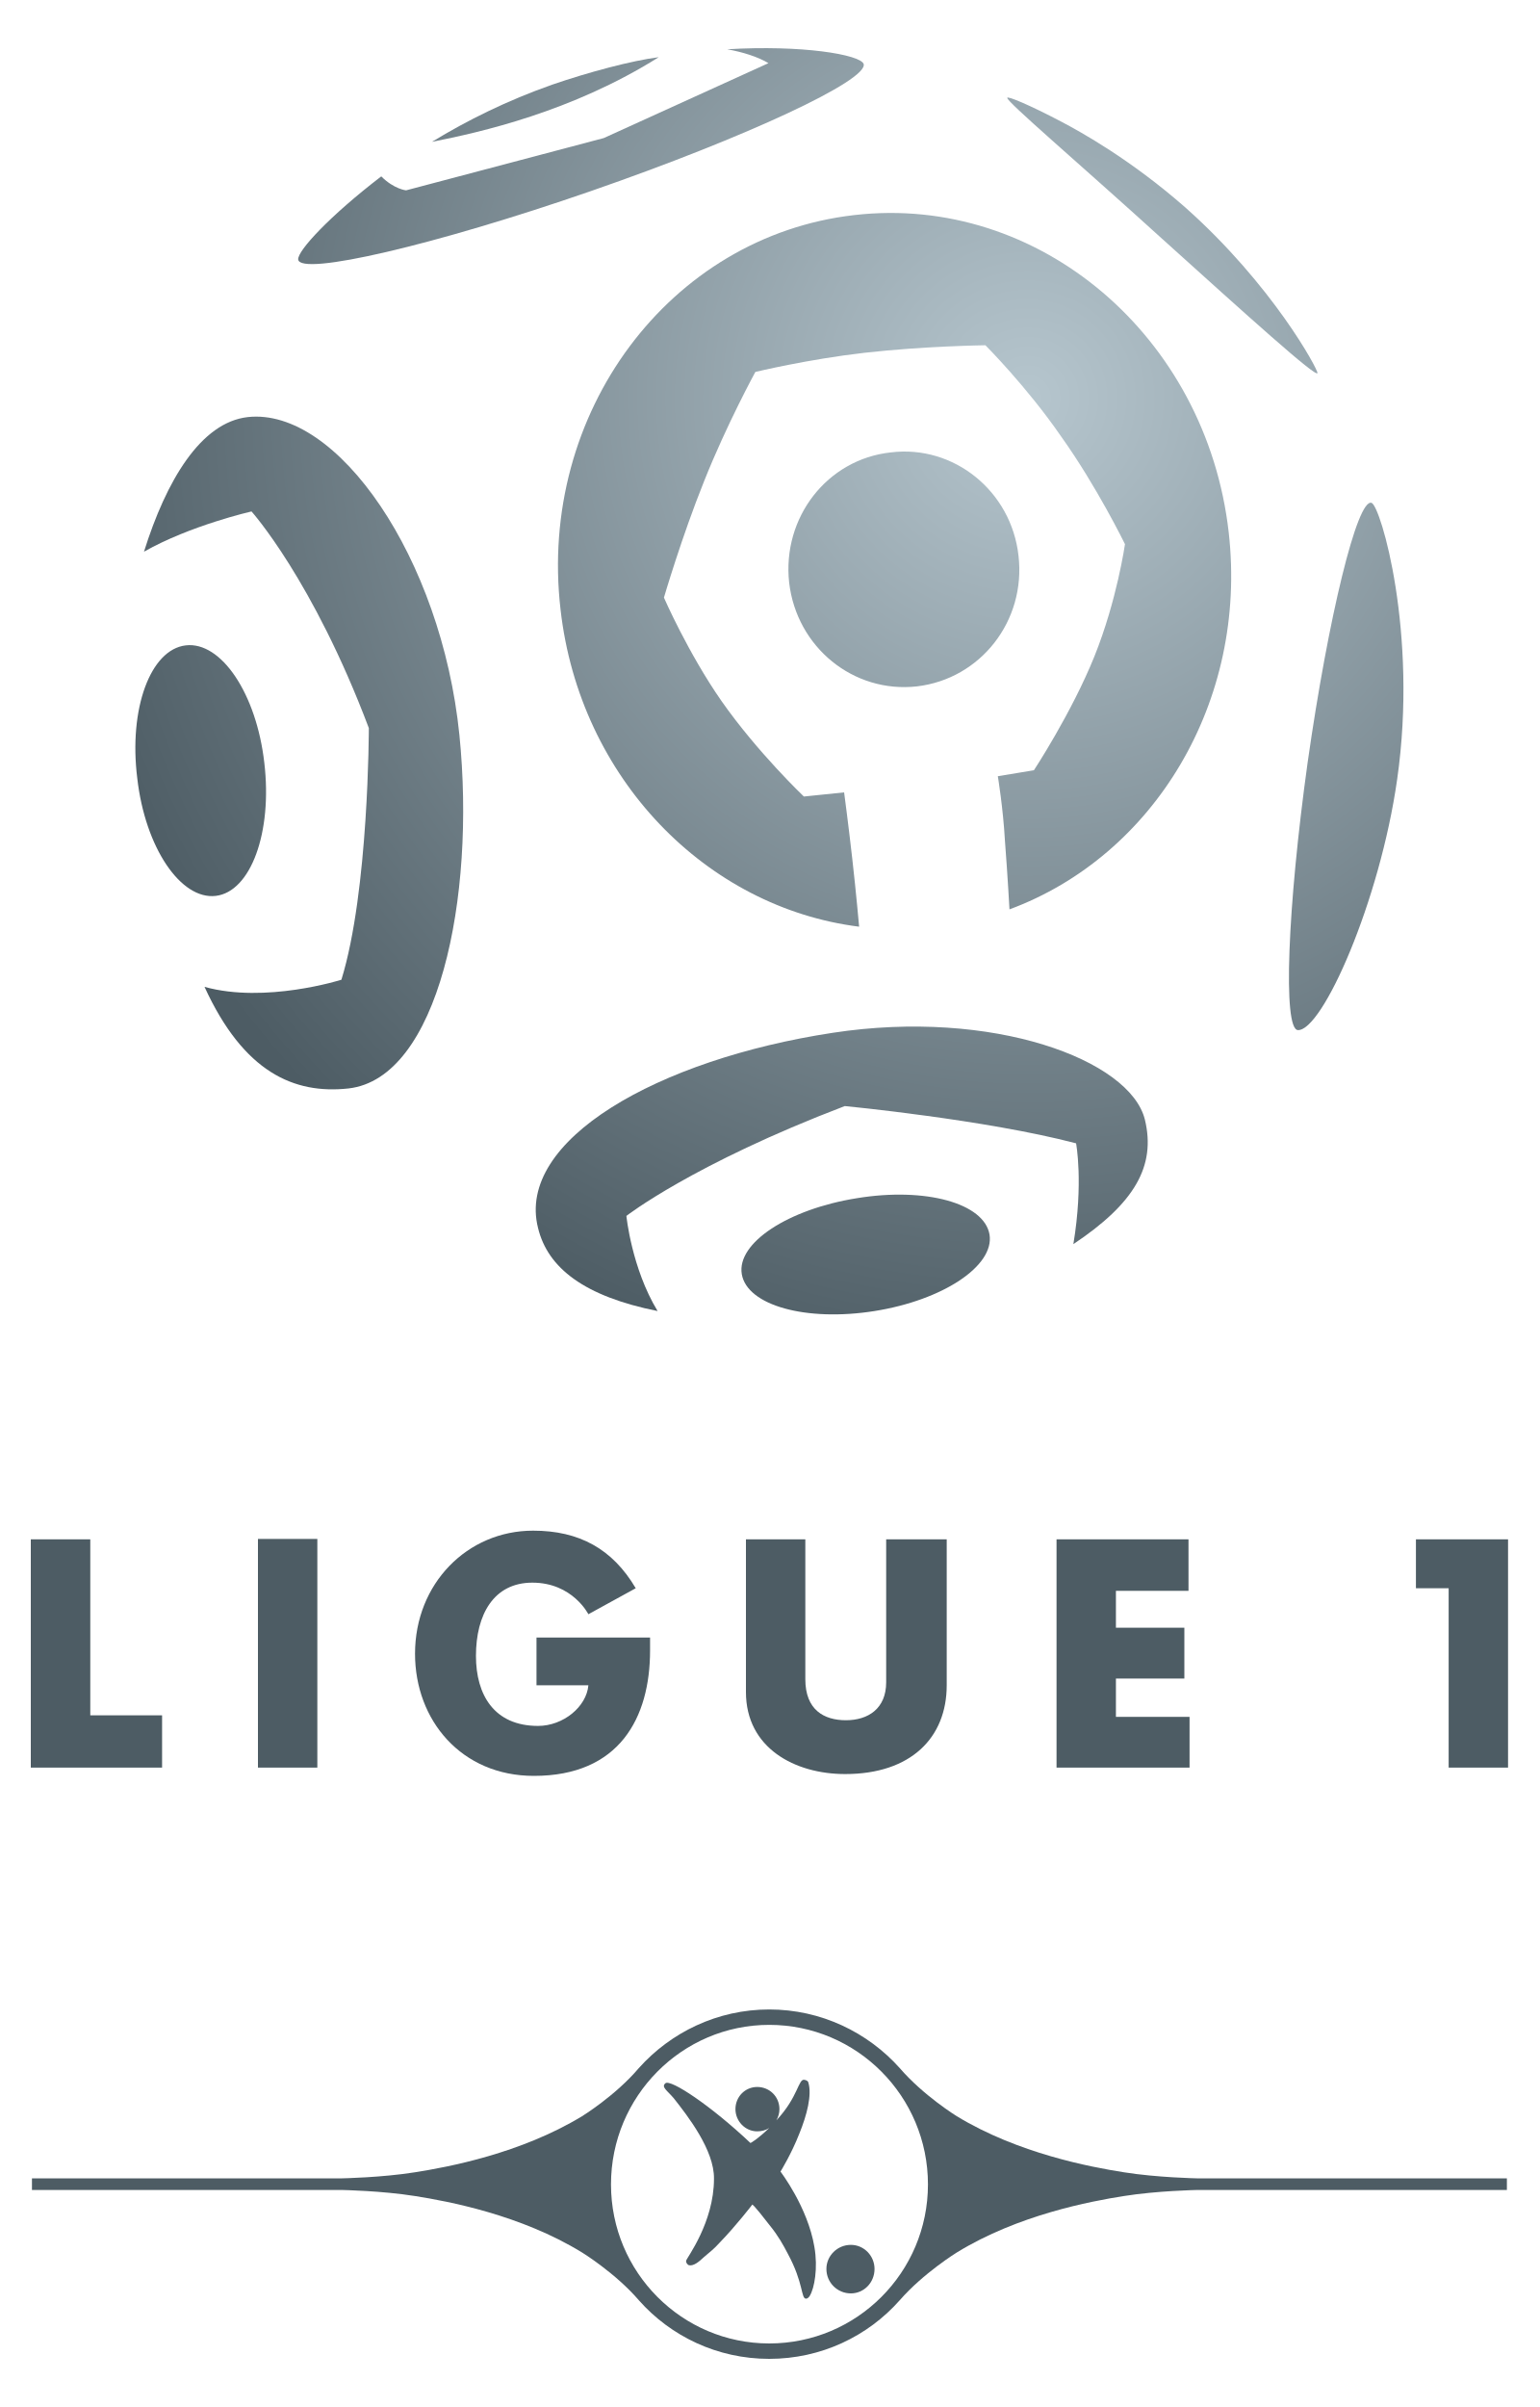
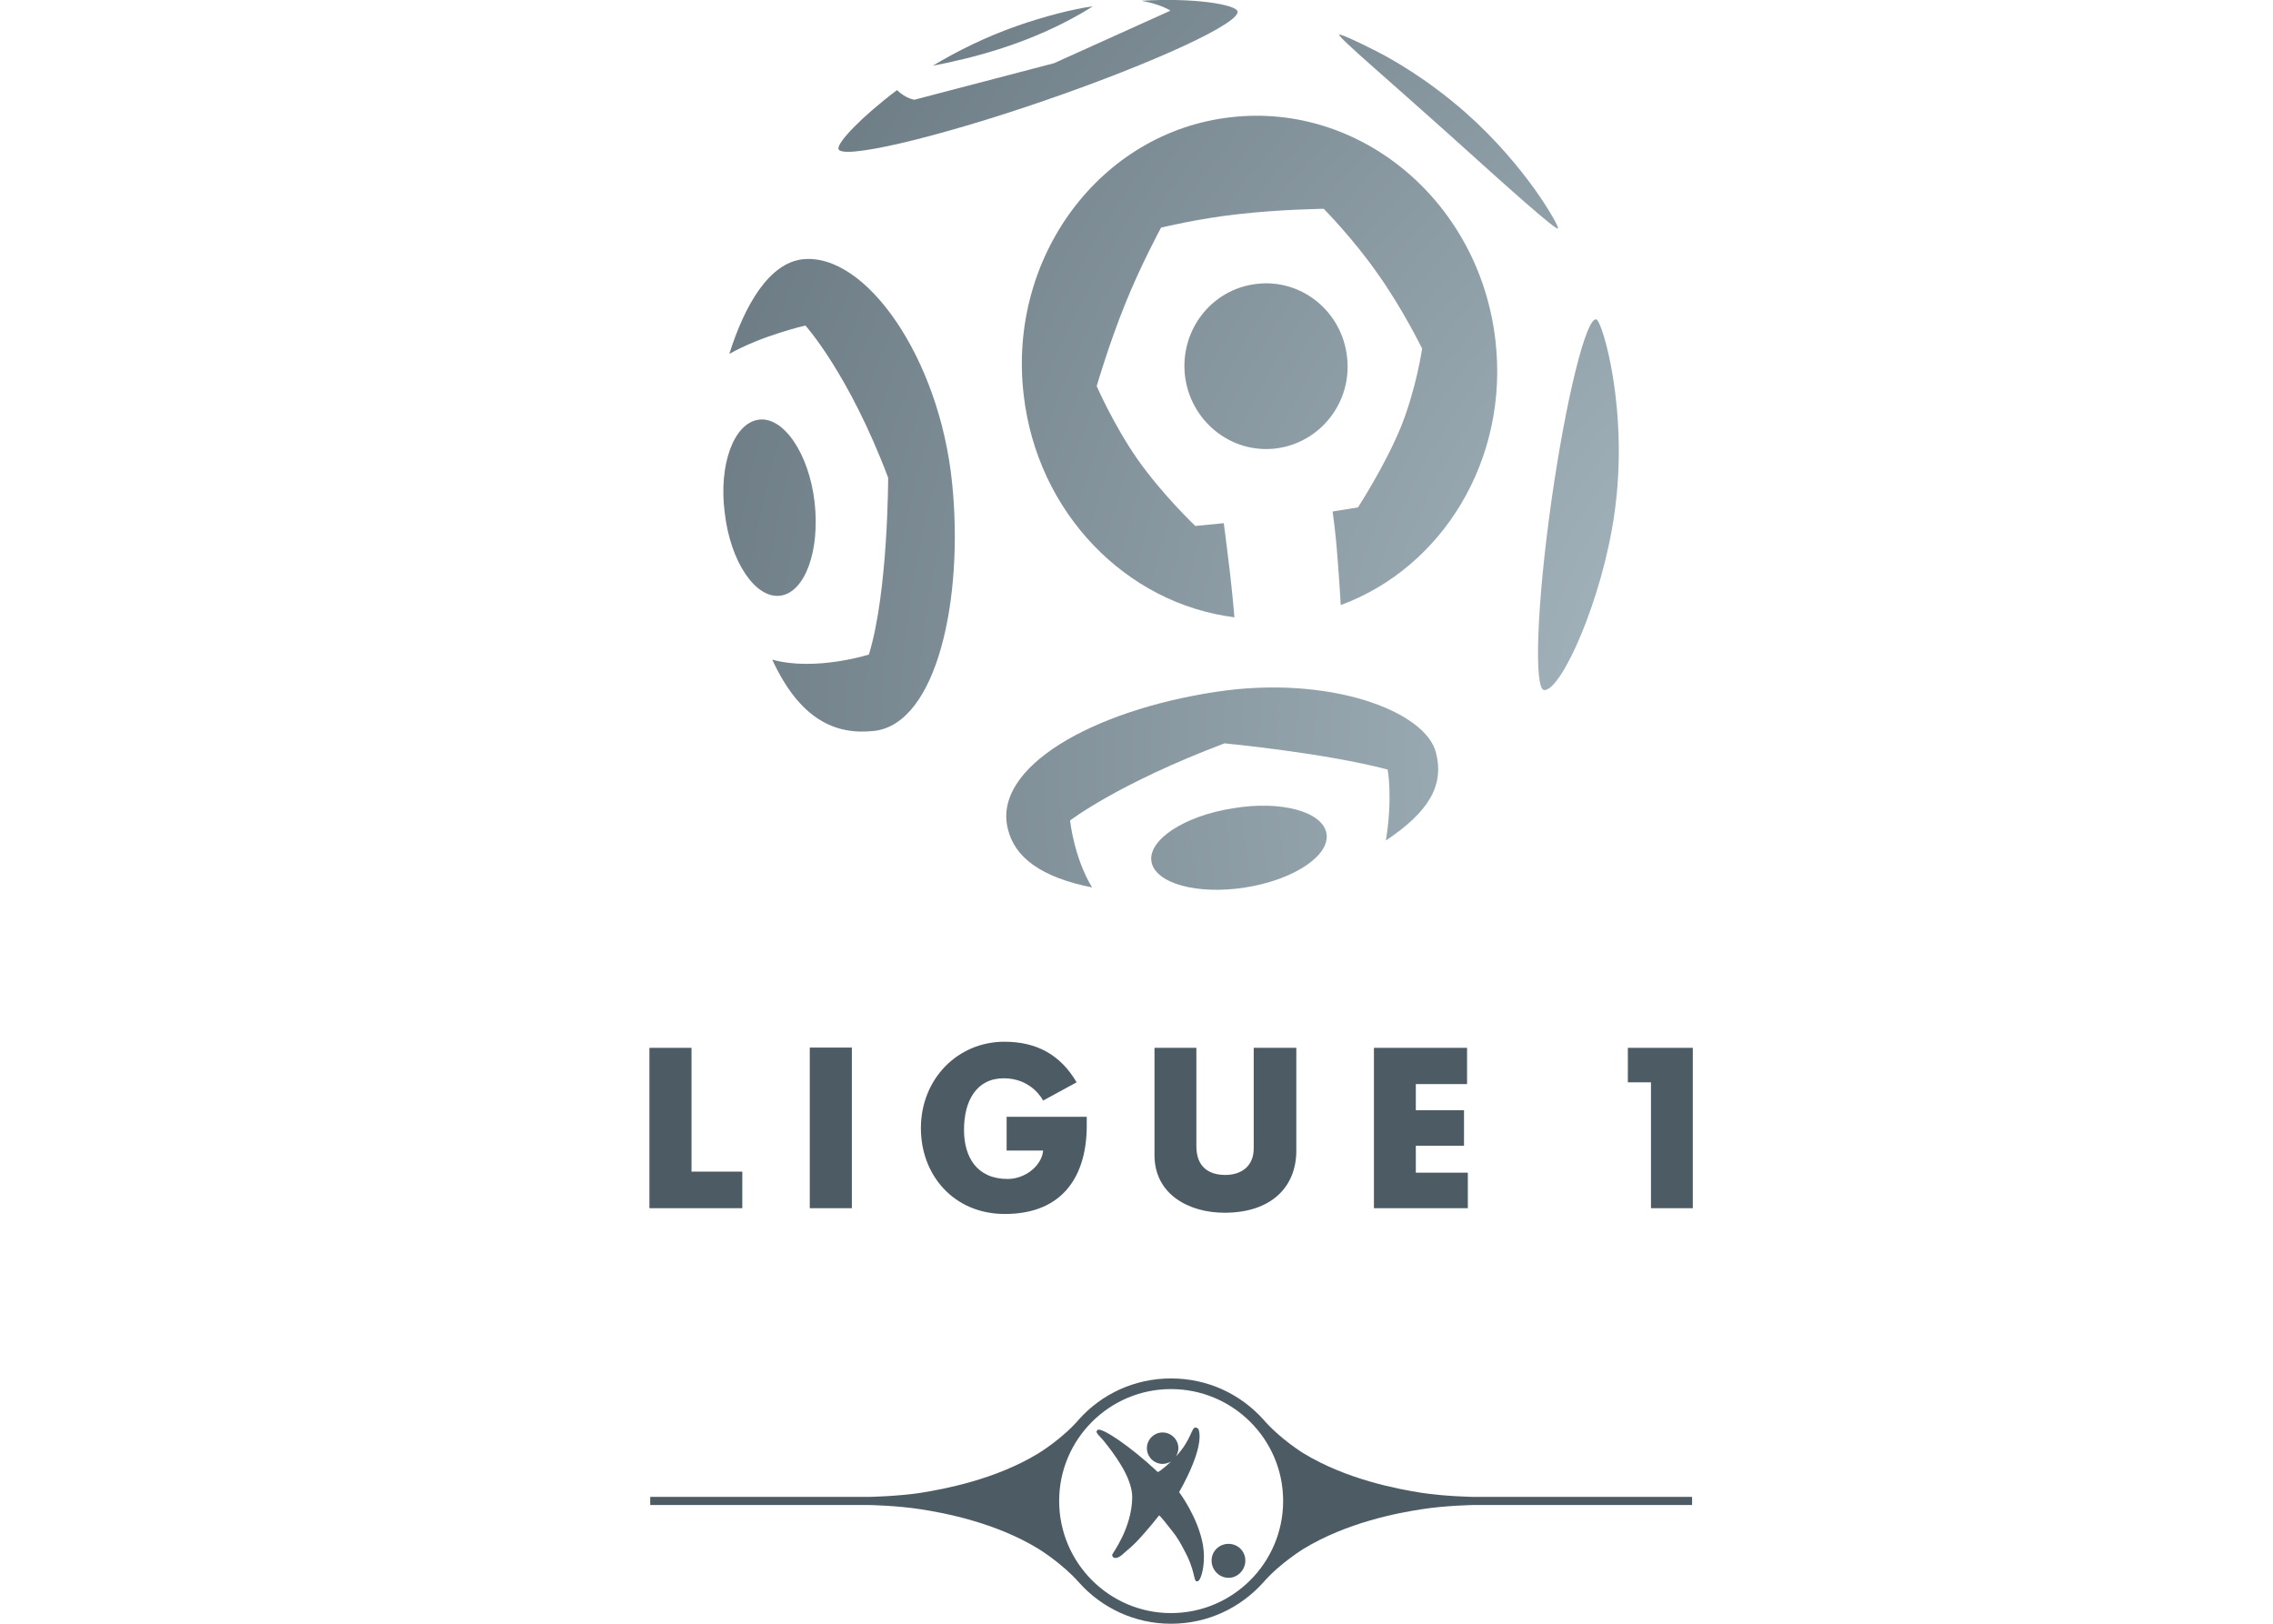
- <svg xmlns="http://www.w3.org/2000/svg" width="16pt" height="25pt" viewBox="0 0 16 25" version="1.1">
+ <svg xmlns="http://www.w3.org/2000/svg" width="35pt" height="25pt" viewBox="0 0 35 25" version="1.1">
  <defs>
-     <radialGradient id="radial0" gradientUnits="userSpaceOnUse" cx="248.897" cy="74.944" fx="248.897" fy="74.944" r="272.497" gradientTransform="matrix(0.0399866,0,0,0.0401809,0.721394,1.128241)">
+     <radialGradient id="radial0" gradientUnits="userSpaceOnUse" cx="248.897" cy="74.944" fx="248.897" fy="74.944" r="272.497" gradientTransform="matrix(0.113712,0,0,0.113712,2.051462,3.192923)">
      <stop offset="0" style="stop-color:rgb(71.373%,77.647%,80.784%);stop-opacity:1;" />
      <stop offset="0.95" style="stop-color:rgb(30.196%,36.078%,39.216%);stop-opacity:1;" />
    </radialGradient>
-     <radialGradient id="radial1" gradientUnits="userSpaceOnUse" cx="248.899" cy="74.943" fx="248.899" fy="74.943" r="272.5" gradientTransform="matrix(0.0399866,0,0,0.0401809,0.721394,1.128241)">
+     <radialGradient id="radial1" gradientUnits="userSpaceOnUse" cx="248.899" cy="74.943" fx="248.899" fy="74.943" r="272.5" gradientTransform="matrix(0.113712,0,0,0.113712,2.051462,3.192923)">
      <stop offset="0" style="stop-color:rgb(71.373%,77.647%,80.784%);stop-opacity:1;" />
      <stop offset="0.95" style="stop-color:rgb(30.196%,36.078%,39.216%);stop-opacity:1;" />
    </radialGradient>
-     <radialGradient id="radial2" gradientUnits="userSpaceOnUse" cx="248.899" cy="74.946" fx="248.899" fy="74.946" r="272.503" gradientTransform="matrix(0.0399866,0,0,0.0401809,0.721394,1.128241)">
+     <radialGradient id="radial2" gradientUnits="userSpaceOnUse" cx="248.899" cy="74.946" fx="248.899" fy="74.946" r="272.503" gradientTransform="matrix(0.113712,0,0,0.113712,2.051462,3.192923)">
      <stop offset="0" style="stop-color:rgb(71.373%,77.647%,80.784%);stop-opacity:1;" />
      <stop offset="0.95" style="stop-color:rgb(30.196%,36.078%,39.216%);stop-opacity:1;" />
    </radialGradient>
-     <radialGradient id="radial3" gradientUnits="userSpaceOnUse" cx="248.899" cy="74.944" fx="248.899" fy="74.944" r="272.5" gradientTransform="matrix(0.0399866,0,0,0.0401809,0.721394,1.128241)">
+     <radialGradient id="radial3" gradientUnits="userSpaceOnUse" cx="248.899" cy="74.944" fx="248.899" fy="74.944" r="272.5" gradientTransform="matrix(0.113712,0,0,0.113712,2.051462,3.192923)">
      <stop offset="0" style="stop-color:rgb(71.373%,77.647%,80.784%);stop-opacity:1;" />
      <stop offset="0.95" style="stop-color:rgb(30.196%,36.078%,39.216%);stop-opacity:1;" />
    </radialGradient>
-     <radialGradient id="radial4" gradientUnits="userSpaceOnUse" cx="248.899" cy="74.943" fx="248.899" fy="74.943" r="272.5" gradientTransform="matrix(0.0399866,0,0,0.0401809,0.721394,1.128241)">
+     <radialGradient id="radial4" gradientUnits="userSpaceOnUse" cx="248.899" cy="74.943" fx="248.899" fy="74.943" r="272.5" gradientTransform="matrix(0.113712,0,0,0.113712,2.051462,3.192923)">
      <stop offset="0" style="stop-color:rgb(71.373%,77.647%,80.784%);stop-opacity:1;" />
      <stop offset="0.95" style="stop-color:rgb(30.196%,36.078%,39.216%);stop-opacity:1;" />
    </radialGradient>
-     <radialGradient id="radial5" gradientUnits="userSpaceOnUse" cx="248.899" cy="74.944" fx="248.899" fy="74.944" r="272.499" gradientTransform="matrix(0.0399866,0,0,0.0401809,0.721394,1.128241)">
+     <radialGradient id="radial5" gradientUnits="userSpaceOnUse" cx="248.899" cy="74.944" fx="248.899" fy="74.944" r="272.499" gradientTransform="matrix(0.113712,0,0,0.113712,2.051462,3.192923)">
      <stop offset="0" style="stop-color:rgb(71.373%,77.647%,80.784%);stop-opacity:1;" />
      <stop offset="0.95" style="stop-color:rgb(30.196%,36.078%,39.216%);stop-opacity:1;" />
    </radialGradient>
-     <radialGradient id="radial6" gradientUnits="userSpaceOnUse" cx="248.897" cy="74.943" fx="248.897" fy="74.943" r="272.503" gradientTransform="matrix(0.0399866,0,0,0.0401809,0.721394,1.128241)">
+     <radialGradient id="radial6" gradientUnits="userSpaceOnUse" cx="248.897" cy="74.943" fx="248.897" fy="74.943" r="272.503" gradientTransform="matrix(0.113712,0,0,0.113712,2.051462,3.192923)">
      <stop offset="0" style="stop-color:rgb(71.373%,77.647%,80.784%);stop-opacity:1;" />
      <stop offset="0.95" style="stop-color:rgb(30.196%,36.078%,39.216%);stop-opacity:1;" />
    </radialGradient>
-     <radialGradient id="radial7" gradientUnits="userSpaceOnUse" cx="248.899" cy="74.944" fx="248.899" fy="74.944" r="272.498" gradientTransform="matrix(0.0399866,0,0,0.0401809,0.721394,1.128241)">
+     <radialGradient id="radial7" gradientUnits="userSpaceOnUse" cx="248.899" cy="74.944" fx="248.899" fy="74.944" r="272.498" gradientTransform="matrix(0.113712,0,0,0.113712,2.051462,3.192923)">
      <stop offset="0" style="stop-color:rgb(71.373%,77.647%,80.784%);stop-opacity:1;" />
      <stop offset="0.95" style="stop-color:rgb(30.196%,36.078%,39.216%);stop-opacity:1;" />
    </radialGradient>
-     <radialGradient id="radial8" gradientUnits="userSpaceOnUse" cx="248.899" cy="74.95" fx="248.899" fy="74.95" r="272.492" gradientTransform="matrix(0.0399866,0,0,0.0401809,0.721394,1.128241)">
+     <radialGradient id="radial8" gradientUnits="userSpaceOnUse" cx="248.899" cy="74.95" fx="248.899" fy="74.95" r="272.492" gradientTransform="matrix(0.113712,0,0,0.113712,2.051462,3.192923)">
      <stop offset="0" style="stop-color:rgb(71.373%,77.647%,80.784%);stop-opacity:1;" />
      <stop offset="0.95" style="stop-color:rgb(30.196%,36.078%,39.216%);stop-opacity:1;" />
    </radialGradient>
-     <radialGradient id="radial9" gradientUnits="userSpaceOnUse" cx="248.899" cy="74.944" fx="248.899" fy="74.944" r="272.5" gradientTransform="matrix(0.0399866,0,0,0.0401809,0.721394,1.128241)">
+     <radialGradient id="radial9" gradientUnits="userSpaceOnUse" cx="248.899" cy="74.944" fx="248.899" fy="74.944" r="272.5" gradientTransform="matrix(0.113712,0,0,0.113712,2.051462,3.192923)">
      <stop offset="0" style="stop-color:rgb(71.373%,77.647%,80.784%);stop-opacity:1;" />
      <stop offset="0.95" style="stop-color:rgb(30.196%,36.078%,39.216%);stop-opacity:1;" />
    </radialGradient>
  </defs>
  <g id="surface1">
-     <path style=" stroke:none;fill-rule:nonzero;fill:url(#radial0);" d="M 2.242 9.305 C 2.605 9.262 2.832 8.645 2.746 7.922 C 2.664 7.203 2.297 6.66 1.93 6.703 C 1.562 6.746 1.336 7.363 1.426 8.082 C 1.508 8.805 1.879 9.348 2.242 9.305 Z M 2.242 9.305 " />
-     <path style=" stroke:none;fill-rule:nonzero;fill:url(#radial1);" d="M 6.141 1.984 C 7.762 1.422 9.023 0.832 8.973 0.664 C 8.934 0.566 8.328 0.465 7.555 0.512 C 7.711 0.539 7.875 0.59 7.984 0.656 L 6.273 1.434 L 4.219 1.977 C 4.219 1.977 4.094 1.965 3.961 1.832 C 3.426 2.242 3.09 2.605 3.098 2.695 C 3.117 2.871 4.516 2.547 6.141 1.984 Z M 6.141 1.984 " />
-     <path style=" stroke:none;fill-rule:nonzero;fill:url(#radial2);" d="M 5.738 0.879 C 5.262 1.047 4.855 1.25 4.488 1.473 C 4.988 1.375 5.945 1.16 6.844 0.594 C 6.566 0.629 6.113 0.75 5.738 0.879 Z M 5.738 0.879 " />
-     <path style=" stroke:none;fill-rule:nonzero;fill:url(#radial3);" d="M 2.574 4.332 C 2.086 4.387 1.727 4.992 1.496 5.73 C 1.977 5.457 2.613 5.312 2.613 5.312 C 2.613 5.312 3.25 6.02 3.832 7.562 C 3.832 7.562 3.832 9.254 3.547 10.176 C 3.547 10.176 2.758 10.426 2.125 10.25 C 2.531 11.137 3.055 11.367 3.621 11.305 C 4.551 11.199 4.945 9.336 4.773 7.633 C 4.586 5.793 3.504 4.23 2.574 4.332 Z M 2.574 4.332 " />
-     <path style=" stroke:none;fill-rule:nonzero;fill:url(#radial4);" d="M 12.066 2.473 C 12.953 3.273 13.676 3.926 13.688 3.875 C 13.695 3.84 13.223 2.961 12.312 2.152 C 11.746 1.656 11.23 1.371 11.031 1.266 C 10.688 1.086 10.469 0.996 10.465 1.016 C 10.457 1.055 11.188 1.676 12.066 2.473 Z M 12.066 2.473 " />
-     <path style=" stroke:none;fill-rule:nonzero;fill:url(#radial5);" d="M 8.875 2.234 C 6.957 2.453 5.586 4.289 5.824 6.332 C 6.023 8.086 7.34 9.426 8.926 9.625 C 8.926 9.625 8.895 9.273 8.855 8.922 C 8.816 8.574 8.77 8.23 8.77 8.23 L 8.352 8.273 C 8.352 8.273 7.871 7.816 7.496 7.281 C 7.148 6.781 6.898 6.207 6.898 6.207 C 6.898 6.207 7.082 5.578 7.316 4.996 C 7.551 4.406 7.848 3.863 7.848 3.863 C 7.848 3.863 8.402 3.73 8.984 3.664 C 9.602 3.594 10.238 3.586 10.238 3.586 C 10.238 3.586 10.668 4.016 11.023 4.531 C 11.395 5.051 11.688 5.652 11.688 5.652 C 11.688 5.652 11.605 6.234 11.371 6.816 C 11.133 7.406 10.742 8 10.742 8 L 10.367 8.062 C 10.367 8.062 10.422 8.391 10.441 8.734 C 10.469 9.094 10.488 9.445 10.488 9.445 C 11.988 8.891 12.965 7.289 12.766 5.531 C 12.535 3.492 10.793 2.012 8.875 2.234 Z M 8.875 2.234 " />
-     <path style=" stroke:none;fill-rule:nonzero;fill:url(#radial6);" d="M 14.25 5.223 C 14.102 5.172 13.801 6.41 13.586 7.918 C 13.375 9.434 13.328 10.688 13.484 10.699 C 13.738 10.711 14.336 9.363 14.516 8.094 C 14.734 6.574 14.344 5.254 14.25 5.223 Z M 14.25 5.223 " />
-     <path style=" stroke:none;fill-rule:nonzero;fill:url(#radial7);" d="M 8.652 10.727 C 6.832 11.004 5.359 11.844 5.59 12.754 C 5.691 13.172 6.074 13.465 6.832 13.617 C 6.562 13.172 6.508 12.629 6.508 12.629 C 6.508 12.629 7.199 12.09 8.777 11.488 C 8.777 11.488 10.242 11.629 11.18 11.875 C 11.18 11.875 11.258 12.281 11.152 12.922 C 11.785 12.5 12.012 12.113 11.895 11.629 C 11.742 11.008 10.316 10.473 8.652 10.727 Z M 8.652 10.727 " />
-     <path style=" stroke:none;fill-rule:nonzero;fill:url(#radial8);" d="M 8.902 12.445 C 8.188 12.559 7.652 12.91 7.707 13.234 C 7.762 13.559 8.375 13.73 9.086 13.617 C 9.797 13.504 10.332 13.148 10.281 12.824 C 10.227 12.496 9.613 12.328 8.902 12.445 Z M 8.902 12.445 " />
-     <path style=" stroke:none;fill-rule:nonzero;fill:url(#radial9);" d="M 10.582 5.773 C 10.508 5.102 9.91 4.617 9.254 4.699 C 8.594 4.77 8.125 5.375 8.199 6.051 C 8.277 6.723 8.867 7.203 9.527 7.129 C 10.188 7.051 10.66 6.449 10.582 5.773 Z M 10.582 5.773 " />
-     <path style=" stroke:none;fill-rule:nonzero;fill:rgb(30.196%,36.078%,39.216%);fill-opacity:1;" d="M 0.32 18.359 L 0.32 15.988 L 0.938 15.988 L 0.938 17.816 L 1.684 17.816 L 1.684 18.359 " />
-     <path style=" stroke:none;fill-rule:nonzero;fill:rgb(30.196%,36.078%,39.216%);fill-opacity:1;" d="M 2.68 15.984 L 3.297 15.984 L 3.297 18.359 L 2.68 18.359 Z M 2.68 15.984 " />
-     <path style=" stroke:none;fill-rule:nonzero;fill:rgb(30.196%,36.078%,39.216%);fill-opacity:1;" d="M 5.539 15.898 C 6.016 15.898 6.363 16.086 6.605 16.496 L 6.113 16.766 C 6.113 16.766 5.949 16.438 5.531 16.438 C 5.129 16.438 4.945 16.77 4.945 17.199 C 4.945 17.602 5.133 17.926 5.59 17.926 C 5.852 17.926 6.094 17.727 6.113 17.504 L 5.574 17.504 L 5.574 17.008 L 6.754 17.008 L 6.754 17.141 C 6.754 17.844 6.434 18.445 5.547 18.445 C 4.793 18.445 4.312 17.867 4.312 17.176 C 4.312 16.449 4.855 15.898 5.539 15.898 " />
-     <path style=" stroke:none;fill-rule:nonzero;fill:rgb(30.196%,36.078%,39.216%);fill-opacity:1;" d="M 8.367 15.988 C 8.367 15.988 8.367 16.961 8.367 17.441 C 8.367 17.758 8.559 17.867 8.789 17.867 C 9.02 17.867 9.207 17.746 9.207 17.473 C 9.207 16.992 9.207 16.473 9.207 15.988 L 9.836 15.988 C 9.836 15.988 9.836 16.973 9.836 17.504 C 9.836 18.047 9.465 18.426 8.781 18.426 C 8.258 18.426 7.75 18.156 7.75 17.574 C 7.75 17.023 7.75 15.988 7.75 15.988 " />
-     <path style=" stroke:none;fill-rule:nonzero;fill:rgb(30.196%,36.078%,39.216%);fill-opacity:1;" d="M 10.977 15.988 L 12.348 15.988 L 12.348 16.523 L 11.594 16.523 L 11.594 16.906 L 12.305 16.906 L 12.305 17.434 L 11.594 17.434 L 11.594 17.832 L 12.359 17.832 L 12.359 18.359 L 10.977 18.359 " />
-     <path style=" stroke:none;fill-rule:nonzero;fill:rgb(30.196%,36.078%,39.216%);fill-opacity:1;" d="M 14.711 15.988 L 15.668 15.988 L 15.668 18.359 L 15.051 18.359 L 15.051 16.496 L 14.711 16.496 " />
-     <path style=" stroke:none;fill-rule:evenodd;fill:rgb(30.196%,36.078%,39.216%);fill-opacity:1;" d="M 8.586 23.566 C 8.586 23.43 8.699 23.316 8.84 23.316 C 8.977 23.316 9.086 23.43 9.086 23.566 C 9.086 23.707 8.977 23.82 8.84 23.82 C 8.699 23.82 8.586 23.707 8.586 23.566 " />
-     <path style=" stroke:none;fill-rule:evenodd;fill:rgb(30.196%,36.078%,39.216%);fill-opacity:1;" d="M 8.461 23.336 C 8.391 22.922 8.109 22.555 8.109 22.555 C 8.109 22.555 8.223 22.371 8.305 22.16 C 8.383 21.969 8.438 21.758 8.398 21.629 C 8.395 21.613 8.375 21.605 8.359 21.602 C 8.293 21.586 8.297 21.777 8.066 22.023 C 8.086 21.988 8.098 21.949 8.098 21.906 C 8.098 21.777 7.996 21.676 7.867 21.676 C 7.742 21.676 7.641 21.777 7.641 21.906 C 7.641 22.031 7.742 22.137 7.867 22.137 C 7.914 22.137 7.957 22.125 7.992 22.102 C 7.875 22.215 7.801 22.258 7.797 22.258 C 7.383 21.867 6.969 21.594 6.914 21.637 C 6.867 21.676 6.93 21.711 7 21.793 C 7.145 21.977 7.422 22.332 7.418 22.629 C 7.418 23.086 7.133 23.453 7.129 23.48 C 7.125 23.5 7.141 23.52 7.156 23.527 C 7.203 23.539 7.258 23.496 7.316 23.441 C 7.367 23.398 7.422 23.355 7.477 23.293 C 7.648 23.117 7.816 22.898 7.816 22.898 C 7.816 22.898 7.816 22.879 8 23.117 C 8.086 23.223 8.137 23.316 8.184 23.406 C 8.352 23.715 8.32 23.875 8.375 23.875 C 8.383 23.875 8.402 23.867 8.414 23.844 C 8.461 23.766 8.5 23.559 8.461 23.336 " />
-     <path style=" stroke:none;fill-rule:nonzero;fill:rgb(30.196%,36.078%,39.216%);fill-opacity:1;" d="M 12.434 22.625 C 12.434 22.625 12.02 22.617 11.676 22.562 C 11.332 22.508 10.578 22.367 9.941 21.98 C 9.941 21.98 9.594 21.766 9.348 21.48 C 9.016 21.109 8.531 20.871 7.992 20.871 C 7.453 20.871 6.969 21.109 6.637 21.48 C 6.395 21.766 6.047 21.98 6.047 21.98 C 5.41 22.367 4.656 22.508 4.312 22.562 C 3.969 22.617 3.555 22.625 3.555 22.625 L 0.332 22.625 L 0.332 22.746 L 3.555 22.746 C 3.555 22.746 3.969 22.754 4.312 22.809 C 4.656 22.863 5.41 23.004 6.047 23.395 C 6.047 23.395 6.395 23.609 6.637 23.891 C 6.969 24.266 7.453 24.5 7.992 24.5 C 8.531 24.5 9.016 24.266 9.348 23.891 C 9.594 23.609 9.941 23.395 9.941 23.395 C 10.578 23.004 11.332 22.863 11.676 22.809 C 12.02 22.754 12.434 22.746 12.434 22.746 L 15.656 22.746 L 15.656 22.625 Z M 7.992 24.34 C 7.086 24.34 6.348 23.602 6.348 22.688 C 6.348 21.773 7.086 21.031 7.992 21.031 C 8.902 21.031 9.641 21.773 9.641 22.688 C 9.641 23.602 8.902 24.34 7.992 24.34 Z M 7.992 24.34 " />
+     <path style=" stroke:none;fill-rule:nonzero;fill:url(#radial0);" d="M 12.012 9.172 C 12.395 9.125 12.629 8.48 12.543 7.73 C 12.457 6.984 12.066 6.414 11.688 6.461 C 11.301 6.508 11.062 7.152 11.16 7.898 C 11.246 8.648 11.633 9.219 12.012 9.172 Z M 12.012 9.172 " />
+     <path style=" stroke:none;fill-rule:nonzero;fill:url(#radial1);" d="M 16.09 1.547 C 17.789 0.961 19.113 0.348 19.055 0.172 C 19.02 0.07 18.383 -0.039 17.574 0.012 C 17.734 0.039 17.91 0.094 18.023 0.164 L 16.23 0.973 L 14.082 1.535 C 14.082 1.535 13.953 1.523 13.812 1.387 C 13.25 1.812 12.898 2.191 12.91 2.289 C 12.93 2.469 14.391 2.133 16.09 1.547 Z M 16.09 1.547 " />
+     <path style=" stroke:none;fill-rule:nonzero;fill:url(#radial2);" d="M 15.672 0.395 C 15.172 0.57 14.75 0.781 14.363 1.012 C 14.887 0.91 15.891 0.688 16.828 0.098 C 16.539 0.133 16.062 0.258 15.672 0.395 Z M 15.672 0.395 " />
+     <path style=" stroke:none;fill-rule:nonzero;fill:url(#radial3);" d="M 12.359 3.992 C 11.848 4.051 11.473 4.68 11.23 5.449 C 11.734 5.164 12.402 5.012 12.402 5.012 C 12.402 5.012 13.07 5.75 13.676 7.355 C 13.676 7.355 13.676 9.117 13.379 10.078 C 13.379 10.078 12.551 10.34 11.891 10.156 C 12.316 11.078 12.863 11.32 13.457 11.254 C 14.43 11.148 14.844 9.207 14.66 7.43 C 14.465 5.512 13.332 3.887 12.359 3.992 Z M 12.359 3.992 " />
+     <path style=" stroke:none;fill-rule:nonzero;fill:url(#radial4);" d="M 22.297 2.055 C 23.223 2.891 23.98 3.57 23.992 3.516 C 24.004 3.477 23.508 2.562 22.555 1.723 C 21.961 1.203 21.422 0.906 21.211 0.797 C 20.852 0.613 20.625 0.516 20.621 0.535 C 20.609 0.578 21.375 1.227 22.297 2.055 Z M 22.297 2.055 " />
+     <path style=" stroke:none;fill-rule:nonzero;fill:url(#radial5);" d="M 18.953 1.805 C 16.949 2.031 15.516 3.949 15.762 6.074 C 15.969 7.902 17.348 9.297 19.008 9.504 C 19.008 9.504 18.977 9.137 18.934 8.773 C 18.891 8.41 18.844 8.055 18.844 8.055 L 18.406 8.098 C 18.406 8.098 17.902 7.621 17.512 7.066 C 17.148 6.543 16.887 5.945 16.887 5.945 C 16.887 5.945 17.078 5.289 17.324 4.684 C 17.57 4.07 17.879 3.504 17.879 3.504 C 17.879 3.504 18.461 3.363 19.07 3.297 C 19.715 3.223 20.383 3.215 20.383 3.215 C 20.383 3.215 20.828 3.664 21.203 4.199 C 21.59 4.738 21.898 5.367 21.898 5.367 C 21.898 5.367 21.812 5.973 21.57 6.578 C 21.316 7.191 20.91 7.812 20.91 7.812 L 20.52 7.875 C 20.52 7.875 20.57 8.219 20.594 8.578 C 20.625 8.953 20.645 9.316 20.645 9.316 C 22.215 8.738 23.238 7.07 23.027 5.242 C 22.785 3.117 20.961 1.574 18.953 1.805 Z M 18.953 1.805 " />
+     <path style=" stroke:none;fill-rule:nonzero;fill:url(#radial6);" d="M 24.582 4.918 C 24.426 4.867 24.109 6.156 23.887 7.727 C 23.664 9.305 23.617 10.613 23.777 10.625 C 24.043 10.637 24.672 9.23 24.859 7.91 C 25.086 6.328 24.676 4.953 24.582 4.918 Z M 24.582 4.918 " />
+     <path style=" stroke:none;fill-rule:nonzero;fill:url(#radial7);" d="M 18.723 10.652 C 16.816 10.941 15.277 11.816 15.52 12.766 C 15.625 13.199 16.023 13.504 16.816 13.664 C 16.535 13.199 16.477 12.633 16.477 12.633 C 16.477 12.633 17.203 12.07 18.855 11.445 C 18.855 11.445 20.387 11.59 21.367 11.848 C 21.367 11.848 21.449 12.273 21.34 12.941 C 22 12.5 22.238 12.098 22.113 11.594 C 21.957 10.945 20.461 10.387 18.723 10.652 Z M 18.723 10.652 " />
+     <path style=" stroke:none;fill-rule:nonzero;fill:url(#radial8);" d="M 18.984 12.445 C 18.238 12.562 17.676 12.93 17.73 13.266 C 17.789 13.602 18.434 13.781 19.176 13.664 C 19.918 13.547 20.48 13.176 20.426 12.836 C 20.371 12.496 19.727 12.32 18.984 12.445 Z M 18.984 12.445 " />
+     <path style=" stroke:none;fill-rule:nonzero;fill:url(#radial9);" d="M 20.742 5.496 C 20.664 4.793 20.039 4.289 19.352 4.371 C 18.66 4.449 18.168 5.078 18.246 5.781 C 18.328 6.48 18.949 6.984 19.637 6.906 C 20.328 6.824 20.824 6.195 20.742 5.496 Z M 20.742 5.496 " />
+     <path style=" stroke:none;fill-rule:nonzero;fill:rgb(30.196%,36.078%,39.216%);fill-opacity:1;" d="M 10 18.602 L 10 16.133 L 10.648 16.133 L 10.648 18.039 L 11.43 18.039 L 11.43 18.602 " />
+     <path style=" stroke:none;fill-rule:nonzero;fill:rgb(30.196%,36.078%,39.216%);fill-opacity:1;" d="M 12.469 16.129 L 13.117 16.129 L 13.117 18.602 L 12.469 18.602 Z M 12.469 16.129 " />
+     <path style=" stroke:none;fill-rule:nonzero;fill:rgb(30.196%,36.078%,39.216%);fill-opacity:1;" d="M 15.465 16.039 C 15.961 16.039 16.328 16.238 16.578 16.664 L 16.062 16.945 C 16.062 16.945 15.895 16.602 15.457 16.602 C 15.035 16.602 14.844 16.949 14.844 17.395 C 14.844 17.812 15.039 18.152 15.516 18.152 C 15.789 18.152 16.043 17.945 16.062 17.715 L 15.5 17.715 L 15.5 17.195 L 16.734 17.195 L 16.734 17.332 C 16.734 18.066 16.398 18.691 15.473 18.691 C 14.684 18.691 14.18 18.09 14.18 17.371 C 14.18 16.613 14.746 16.039 15.465 16.039 " />
+     <path style=" stroke:none;fill-rule:nonzero;fill:rgb(30.196%,36.078%,39.216%);fill-opacity:1;" d="M 18.422 16.133 C 18.422 16.133 18.422 17.148 18.422 17.648 C 18.422 17.977 18.625 18.09 18.867 18.09 C 19.105 18.09 19.305 17.965 19.305 17.68 C 19.305 17.18 19.305 16.637 19.305 16.133 L 19.961 16.133 C 19.961 16.133 19.961 17.16 19.961 17.715 C 19.961 18.277 19.574 18.672 18.855 18.672 C 18.309 18.672 17.777 18.391 17.777 17.785 C 17.777 17.215 17.777 16.133 17.777 16.133 " />
+     <path style=" stroke:none;fill-rule:nonzero;fill:rgb(30.196%,36.078%,39.216%);fill-opacity:1;" d="M 21.156 16.133 L 22.59 16.133 L 22.59 16.691 L 21.801 16.691 L 21.801 17.094 L 22.543 17.094 L 22.543 17.641 L 21.801 17.641 L 21.801 18.055 L 22.602 18.055 L 22.602 18.602 L 21.156 18.602 " />
+     <path style=" stroke:none;fill-rule:nonzero;fill:rgb(30.196%,36.078%,39.216%);fill-opacity:1;" d="M 25.066 16.133 L 26.066 16.133 L 26.066 18.602 L 25.422 18.602 L 25.422 16.664 L 25.066 16.664 " />
+     <path style=" stroke:none;fill-rule:evenodd;fill:rgb(30.196%,36.078%,39.216%);fill-opacity:1;" d="M 18.656 24.027 C 18.656 23.883 18.773 23.77 18.918 23.77 C 19.059 23.77 19.176 23.883 19.176 24.027 C 19.176 24.172 19.059 24.293 18.918 24.293 C 18.773 24.293 18.656 24.172 18.656 24.027 " />
+     <path style=" stroke:none;fill-rule:evenodd;fill:rgb(30.196%,36.078%,39.216%);fill-opacity:1;" d="M 18.523 23.785 C 18.445 23.355 18.156 22.973 18.156 22.973 C 18.156 22.973 18.27 22.781 18.359 22.562 C 18.441 22.363 18.5 22.145 18.457 22.012 C 18.453 21.992 18.43 21.984 18.414 21.98 C 18.344 21.965 18.352 22.164 18.109 22.422 C 18.129 22.383 18.145 22.344 18.145 22.297 C 18.145 22.164 18.035 22.055 17.902 22.055 C 17.77 22.055 17.66 22.164 17.66 22.297 C 17.66 22.43 17.77 22.539 17.902 22.539 C 17.949 22.539 17.992 22.523 18.031 22.504 C 17.906 22.621 17.832 22.668 17.828 22.664 C 17.395 22.258 16.961 21.973 16.902 22.016 C 16.852 22.055 16.922 22.094 16.992 22.18 C 17.145 22.371 17.434 22.742 17.434 23.051 C 17.43 23.527 17.133 23.91 17.125 23.938 C 17.125 23.957 17.137 23.98 17.156 23.984 C 17.207 24 17.262 23.957 17.324 23.898 C 17.375 23.855 17.434 23.805 17.492 23.746 C 17.672 23.559 17.848 23.332 17.848 23.332 C 17.848 23.332 17.844 23.309 18.039 23.559 C 18.129 23.668 18.184 23.77 18.23 23.859 C 18.41 24.184 18.375 24.348 18.43 24.348 C 18.441 24.348 18.461 24.34 18.473 24.316 C 18.52 24.234 18.562 24.02 18.523 23.785 " />
+     <path style=" stroke:none;fill-rule:nonzero;fill:rgb(30.196%,36.078%,39.216%);fill-opacity:1;" d="M 22.68 23.047 C 22.68 23.047 22.246 23.039 21.887 22.984 C 21.523 22.926 20.738 22.781 20.07 22.375 C 20.07 22.375 19.707 22.152 19.453 21.855 C 19.102 21.465 18.598 21.223 18.031 21.223 C 17.469 21.223 16.961 21.465 16.613 21.855 C 16.359 22.152 15.992 22.375 15.992 22.375 C 15.328 22.781 14.539 22.926 14.18 22.984 C 13.816 23.039 13.383 23.047 13.383 23.047 L 10.012 23.047 L 10.012 23.172 L 13.383 23.172 C 13.383 23.172 13.816 23.18 14.18 23.238 C 14.539 23.293 15.328 23.441 15.992 23.848 C 15.992 23.848 16.355 24.07 16.613 24.363 C 16.961 24.754 17.469 25 18.031 25 C 18.598 25 19.102 24.754 19.453 24.363 C 19.707 24.07 20.07 23.848 20.07 23.848 C 20.738 23.441 21.523 23.293 21.887 23.238 C 22.246 23.18 22.68 23.172 22.68 23.172 L 26.055 23.172 L 26.055 23.047 Z M 18.031 24.836 C 17.082 24.836 16.309 24.062 16.309 23.109 C 16.309 22.16 17.082 21.387 18.031 21.387 C 18.984 21.387 19.758 22.16 19.758 23.109 C 19.758 24.062 18.984 24.836 18.031 24.836 Z M 18.031 24.836 " />
  </g>
</svg>
